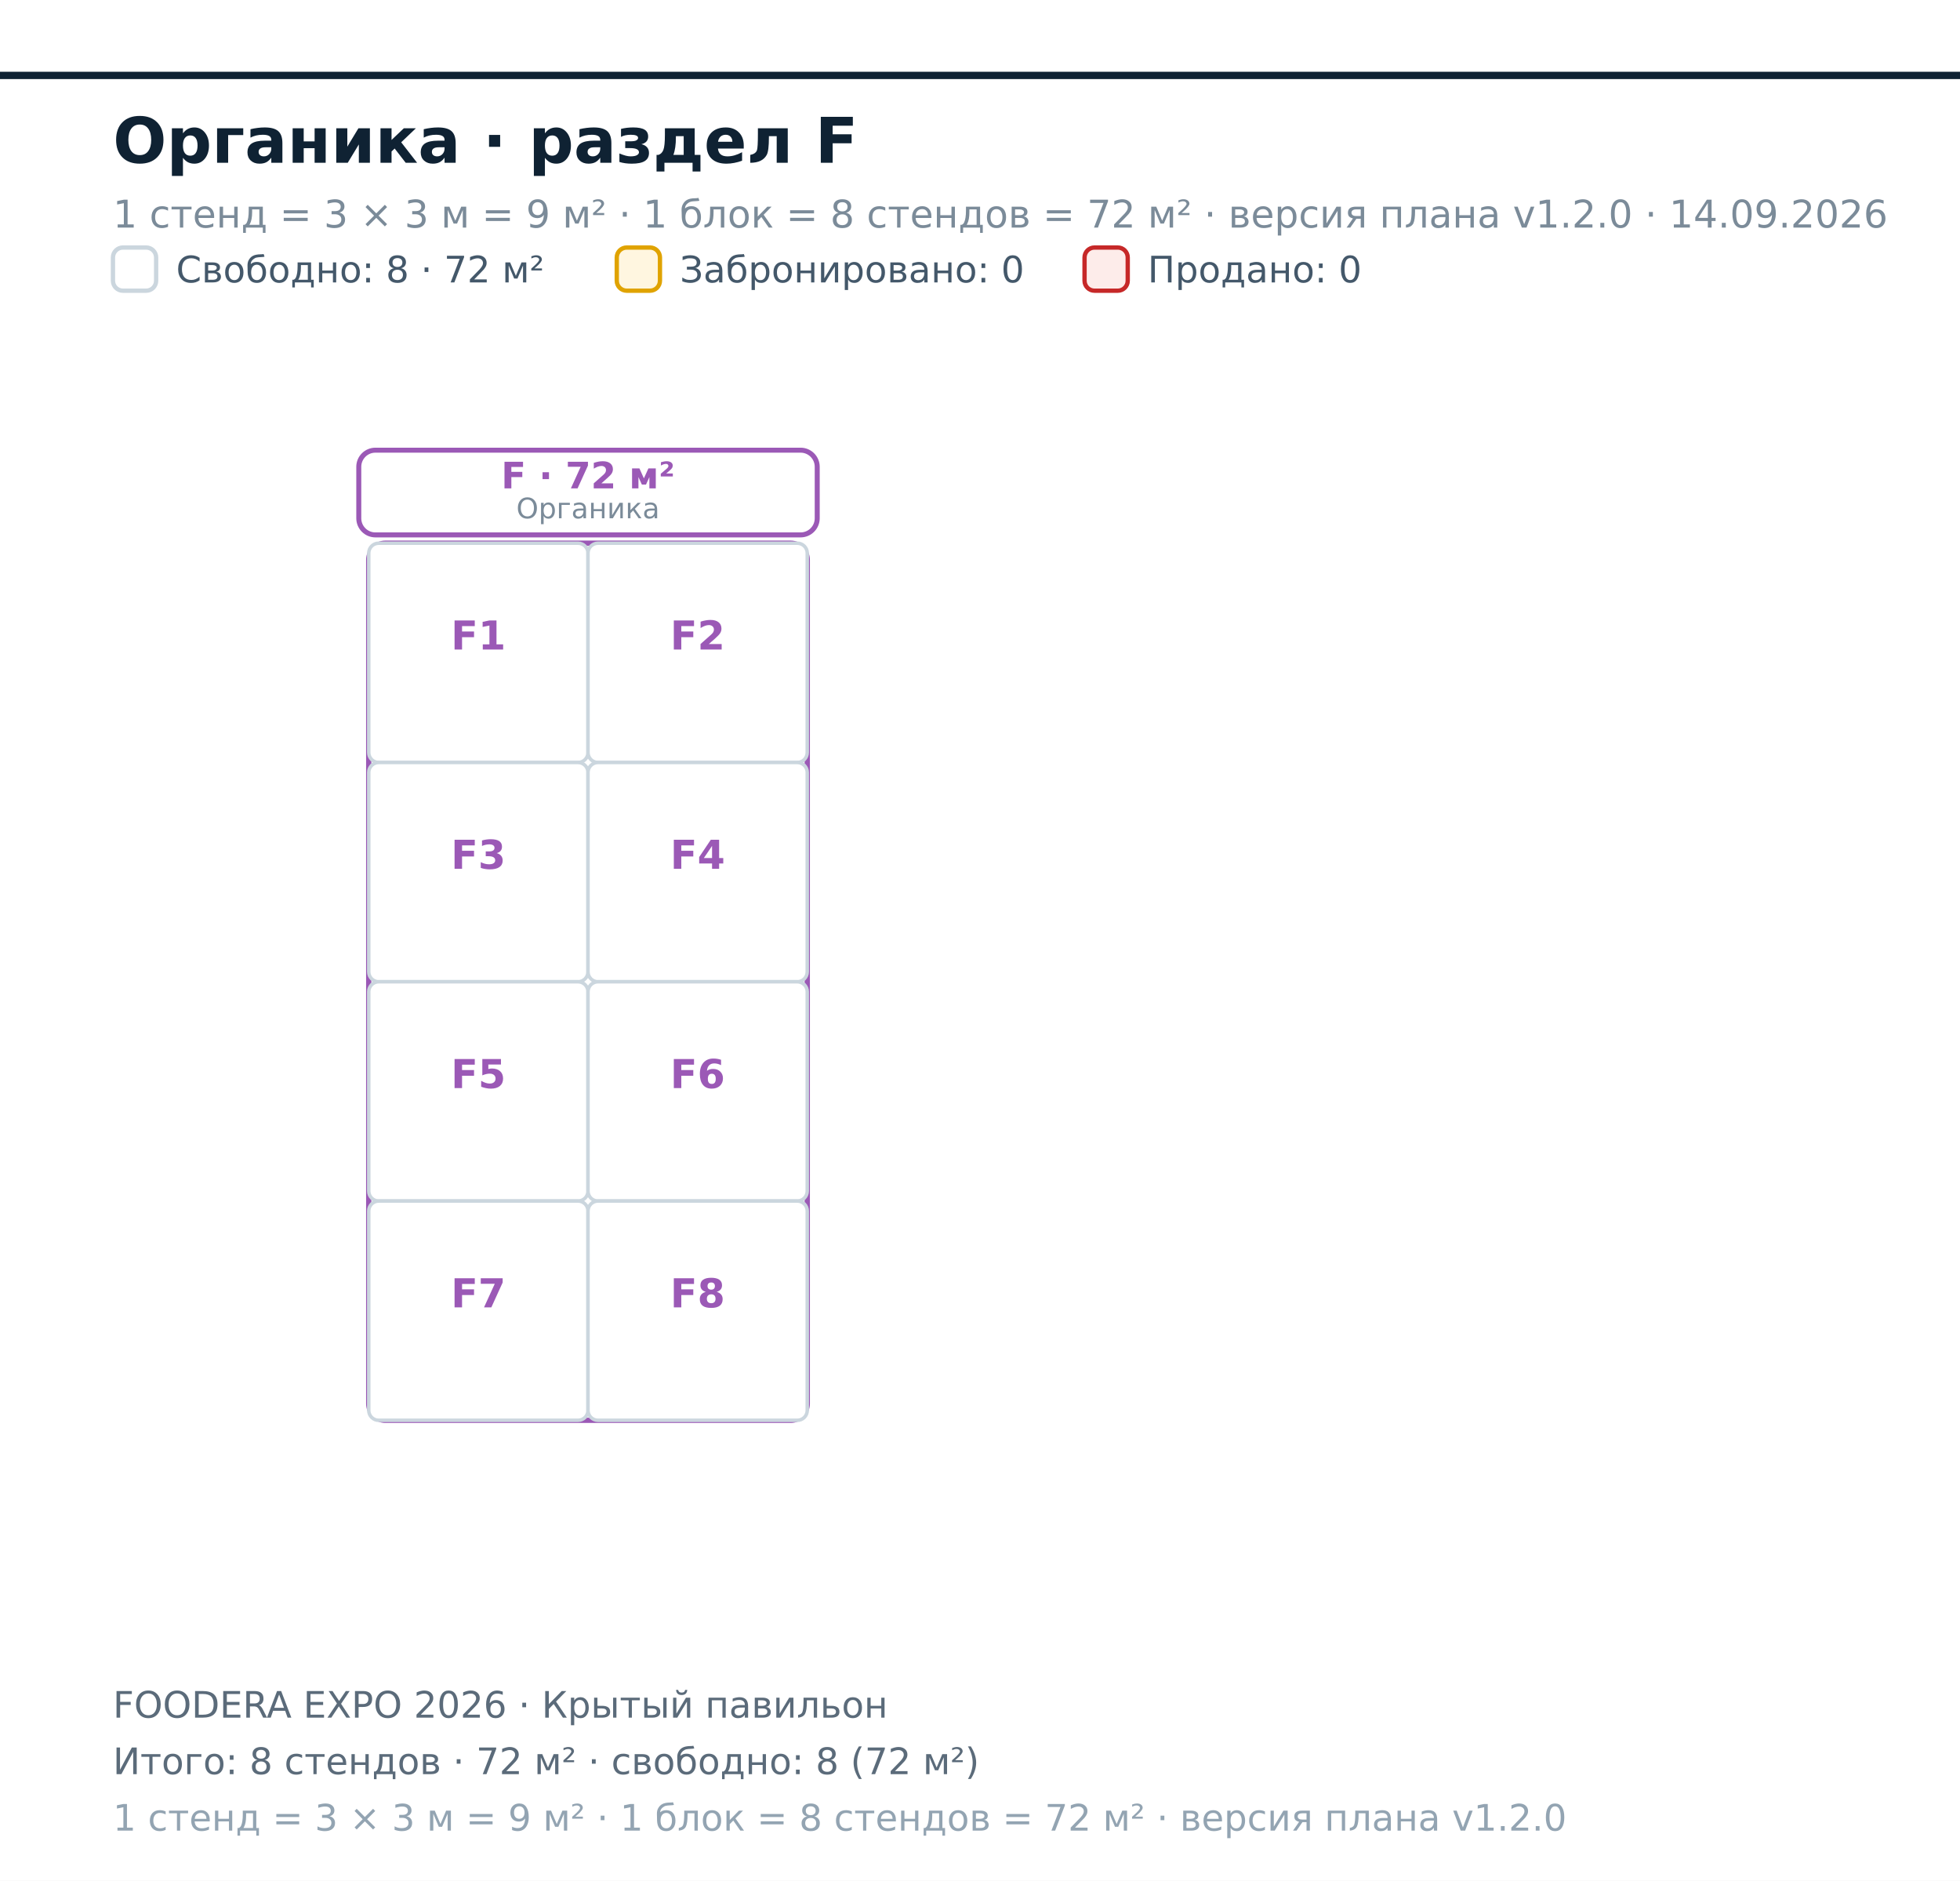
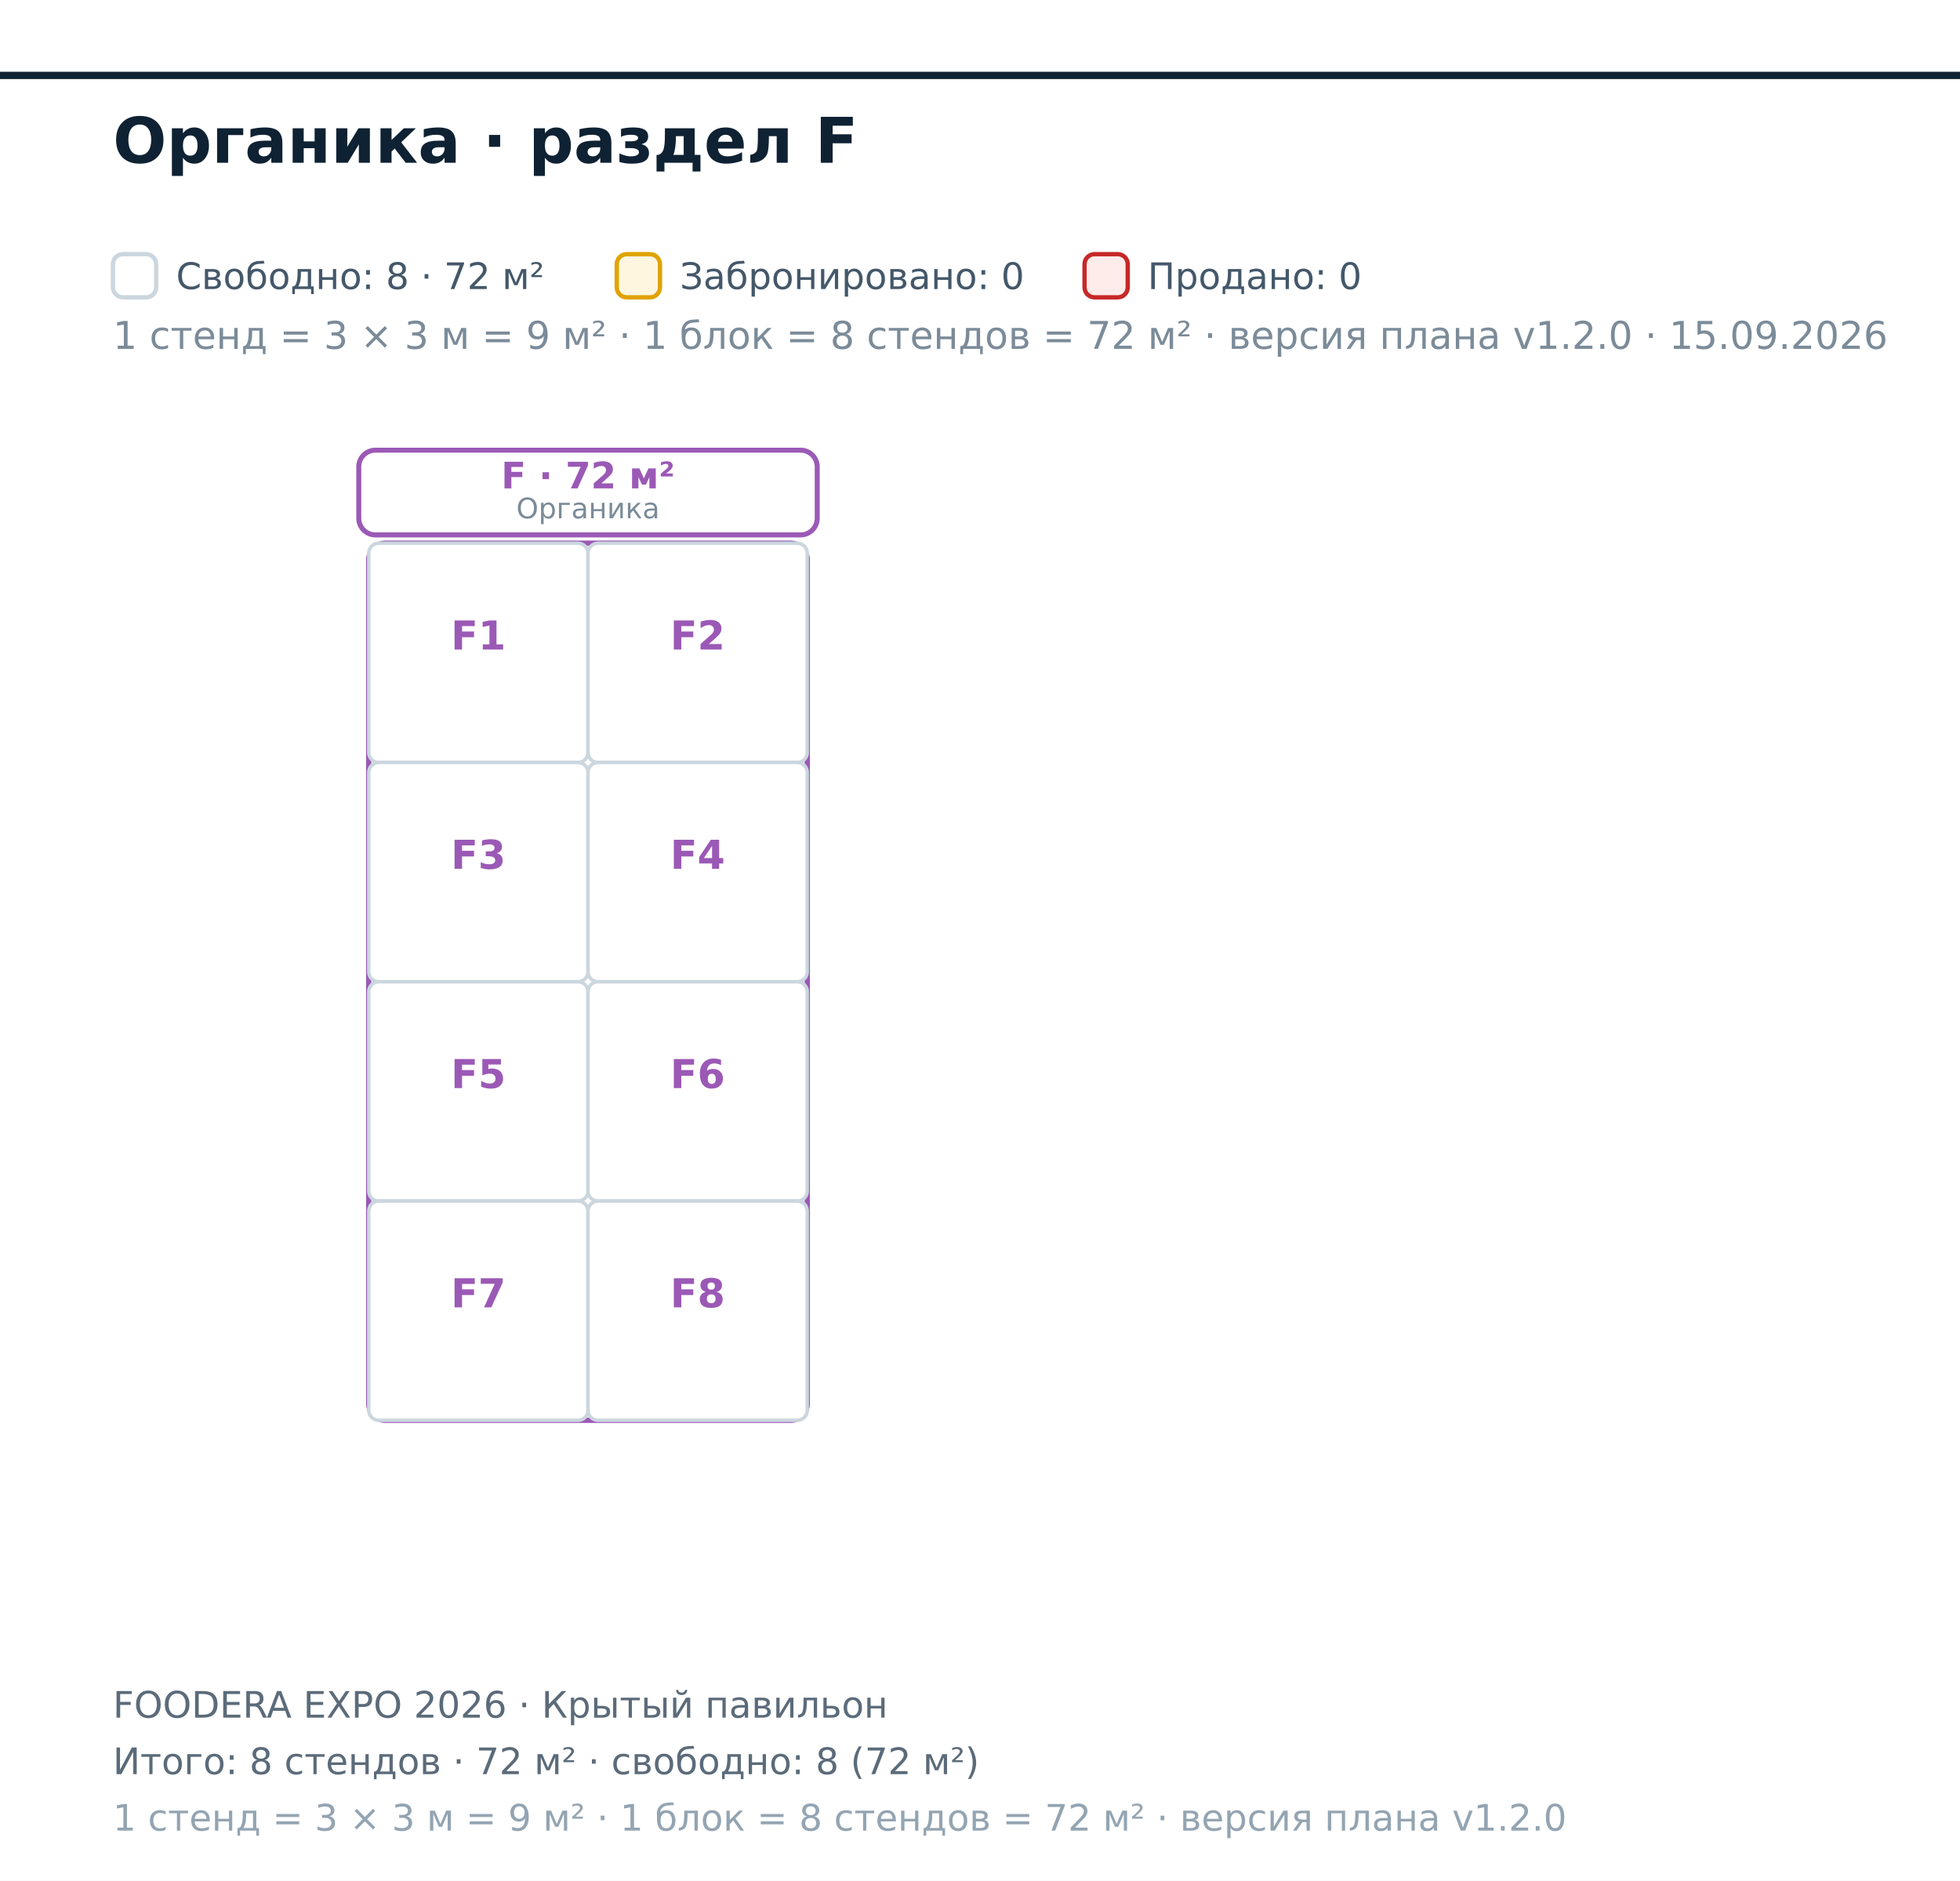
<svg xmlns="http://www.w3.org/2000/svg" width="590" height="566" viewBox="0 0 590 566" font-family="DejaVu Sans, Helvetica, Arial, sans-serif">
  <rect x="0.00" y="0.00" width="590.00" height="566.00" fill="#ffffff" />
  <polygon points="-1033.00,22.70 1079.00,22.70 1079.00,1122.70 -1033.00,1122.70" fill="#ffffff" fill-opacity="0.55" stroke="#0f2233" stroke-width="2.2" />
  <rect x="111.00" y="163.50" width="132.00" height="264.00" fill="none" stroke="#9B59B6" stroke-width="1.6" rx="5" />
  <rect x="108.00" y="135.50" width="138.00" height="25.50" fill="#ffffff" stroke="#9B59B6" stroke-width="1.5" rx="5" />
  <text x="177.00" y="147.00" font-size="11.00" fill="#9B59B6" font-weight="bold" text-anchor="middle">F · 72 м²</text>
  <text x="177.00" y="156.00" font-size="8.50" fill="#7b8b99" text-anchor="middle">Органика</text>
  <rect x="111.00" y="163.50" width="66.00" height="66.00" fill="#ffffff" stroke="#cbd6de" stroke-width="1.05" rx="3" />
  <text x="144.00" y="195.50" font-size="12.00" fill="#9B59B6" font-weight="bold" text-anchor="middle">F1</text>
  <rect x="177.00" y="163.50" width="66.00" height="66.00" fill="#ffffff" stroke="#cbd6de" stroke-width="1.05" rx="3" />
  <text x="210.00" y="195.50" font-size="12.00" fill="#9B59B6" font-weight="bold" text-anchor="middle">F2</text>
  <rect x="111.00" y="229.50" width="66.00" height="66.00" fill="#ffffff" stroke="#cbd6de" stroke-width="1.05" rx="3" />
  <text x="144.00" y="261.50" font-size="12.00" fill="#9B59B6" font-weight="bold" text-anchor="middle">F3</text>
  <rect x="177.00" y="229.50" width="66.00" height="66.00" fill="#ffffff" stroke="#cbd6de" stroke-width="1.05" rx="3" />
  <text x="210.00" y="261.50" font-size="12.00" fill="#9B59B6" font-weight="bold" text-anchor="middle">F4</text>
  <rect x="111.00" y="295.50" width="66.00" height="66.00" fill="#ffffff" stroke="#cbd6de" stroke-width="1.05" rx="3" />
  <text x="144.00" y="327.50" font-size="12.00" fill="#9B59B6" font-weight="bold" text-anchor="middle">F5</text>
  <rect x="177.00" y="295.50" width="66.00" height="66.00" fill="#ffffff" stroke="#cbd6de" stroke-width="1.05" rx="3" />
  <text x="210.00" y="327.50" font-size="12.00" fill="#9B59B6" font-weight="bold" text-anchor="middle">F6</text>
  <rect x="111.00" y="361.50" width="66.00" height="66.00" fill="#ffffff" stroke="#cbd6de" stroke-width="1.05" rx="3" />
  <text x="144.00" y="393.50" font-size="12.00" fill="#9B59B6" font-weight="bold" text-anchor="middle">F7</text>
  <rect x="177.00" y="361.50" width="66.00" height="66.00" fill="#ffffff" stroke="#cbd6de" stroke-width="1.05" rx="3" />
  <text x="210.00" y="393.50" font-size="12.00" fill="#9B59B6" font-weight="bold" text-anchor="middle">F8</text>
  <text x="34.00" y="49.00" font-size="19.00" fill="#0f2233" font-weight="bold">Органика · раздел F</text>
-   <text x="34.00" y="68.50" font-size="11.50" fill="#7b8b99">1 стенд = 3 × 3 м = 9 м² · 1 блок = 8 стендов = 72 м² · версия плана v1.2.0 · 14.09.2026</text>
-   <rect x="34.00" y="74.50" width="13.00" height="13.00" fill="#ffffff" stroke="#cbd6de" stroke-width="1.3" rx="3" />
-   <text x="53.00" y="85.00" font-size="11.00" fill="#44586a">Свободно: 8 · 72 м²</text>
-   <rect x="185.66" y="74.50" width="13.00" height="13.00" fill="#fff6e0" stroke="#e0a300" stroke-width="1.3" rx="3" />
-   <text x="204.66" y="85.00" font-size="11.00" fill="#44586a">Забронировано: 0</text>
-   <rect x="326.47" y="74.50" width="13.00" height="13.00" fill="#fdecea" stroke="#c62828" stroke-width="1.3" rx="3" />
-   <text x="345.47" y="85.00" font-size="11.00" fill="#44586a">Продано: 0</text>
+   <rect x="34.00" y="76.50" width="13.00" height="13.00" fill="#ffffff" stroke="#cbd6de" stroke-width="1.3" rx="3" />
+   <text x="34.00" y="105.00" font-size="11.50" fill="#7b8b99">1 стенд = 3 × 3 м = 9 м² · 1 блок = 8 стендов = 72 м² · версия плана v1.2.0 · 15.09.2026</text>
+   <text x="53.00" y="87.00" font-size="11.00" fill="#44586a">Свободно: 8 · 72 м²</text>
+   <rect x="185.66" y="76.50" width="13.00" height="13.00" fill="#fff6e0" stroke="#e0a300" stroke-width="1.3" rx="3" />
+   <text x="204.66" y="87.00" font-size="11.00" fill="#44586a">Забронировано: 0</text>
+   <rect x="326.47" y="76.50" width="13.00" height="13.00" fill="#fdecea" stroke="#c62828" stroke-width="1.3" rx="3" />
+   <text x="345.47" y="87.00" font-size="11.00" fill="#44586a">Продано: 0</text>
  <text x="34.00" y="517.00" font-size="11.00" fill="#5b6b7a">FOODERA EXPO 2026 · Крытый павильон</text>
  <text x="34.00" y="534.00" font-size="11.00" fill="#5b6b7a">Итого: 8 стендов · 72 м² · свободно: 8 (72 м²)</text>
  <text x="34.00" y="551.00" font-size="11.00" fill="#93a4b2">1 стенд = 3 × 3 м = 9 м² · 1 блок = 8 стендов = 72 м² · версия плана v1.2.0</text>
</svg>
